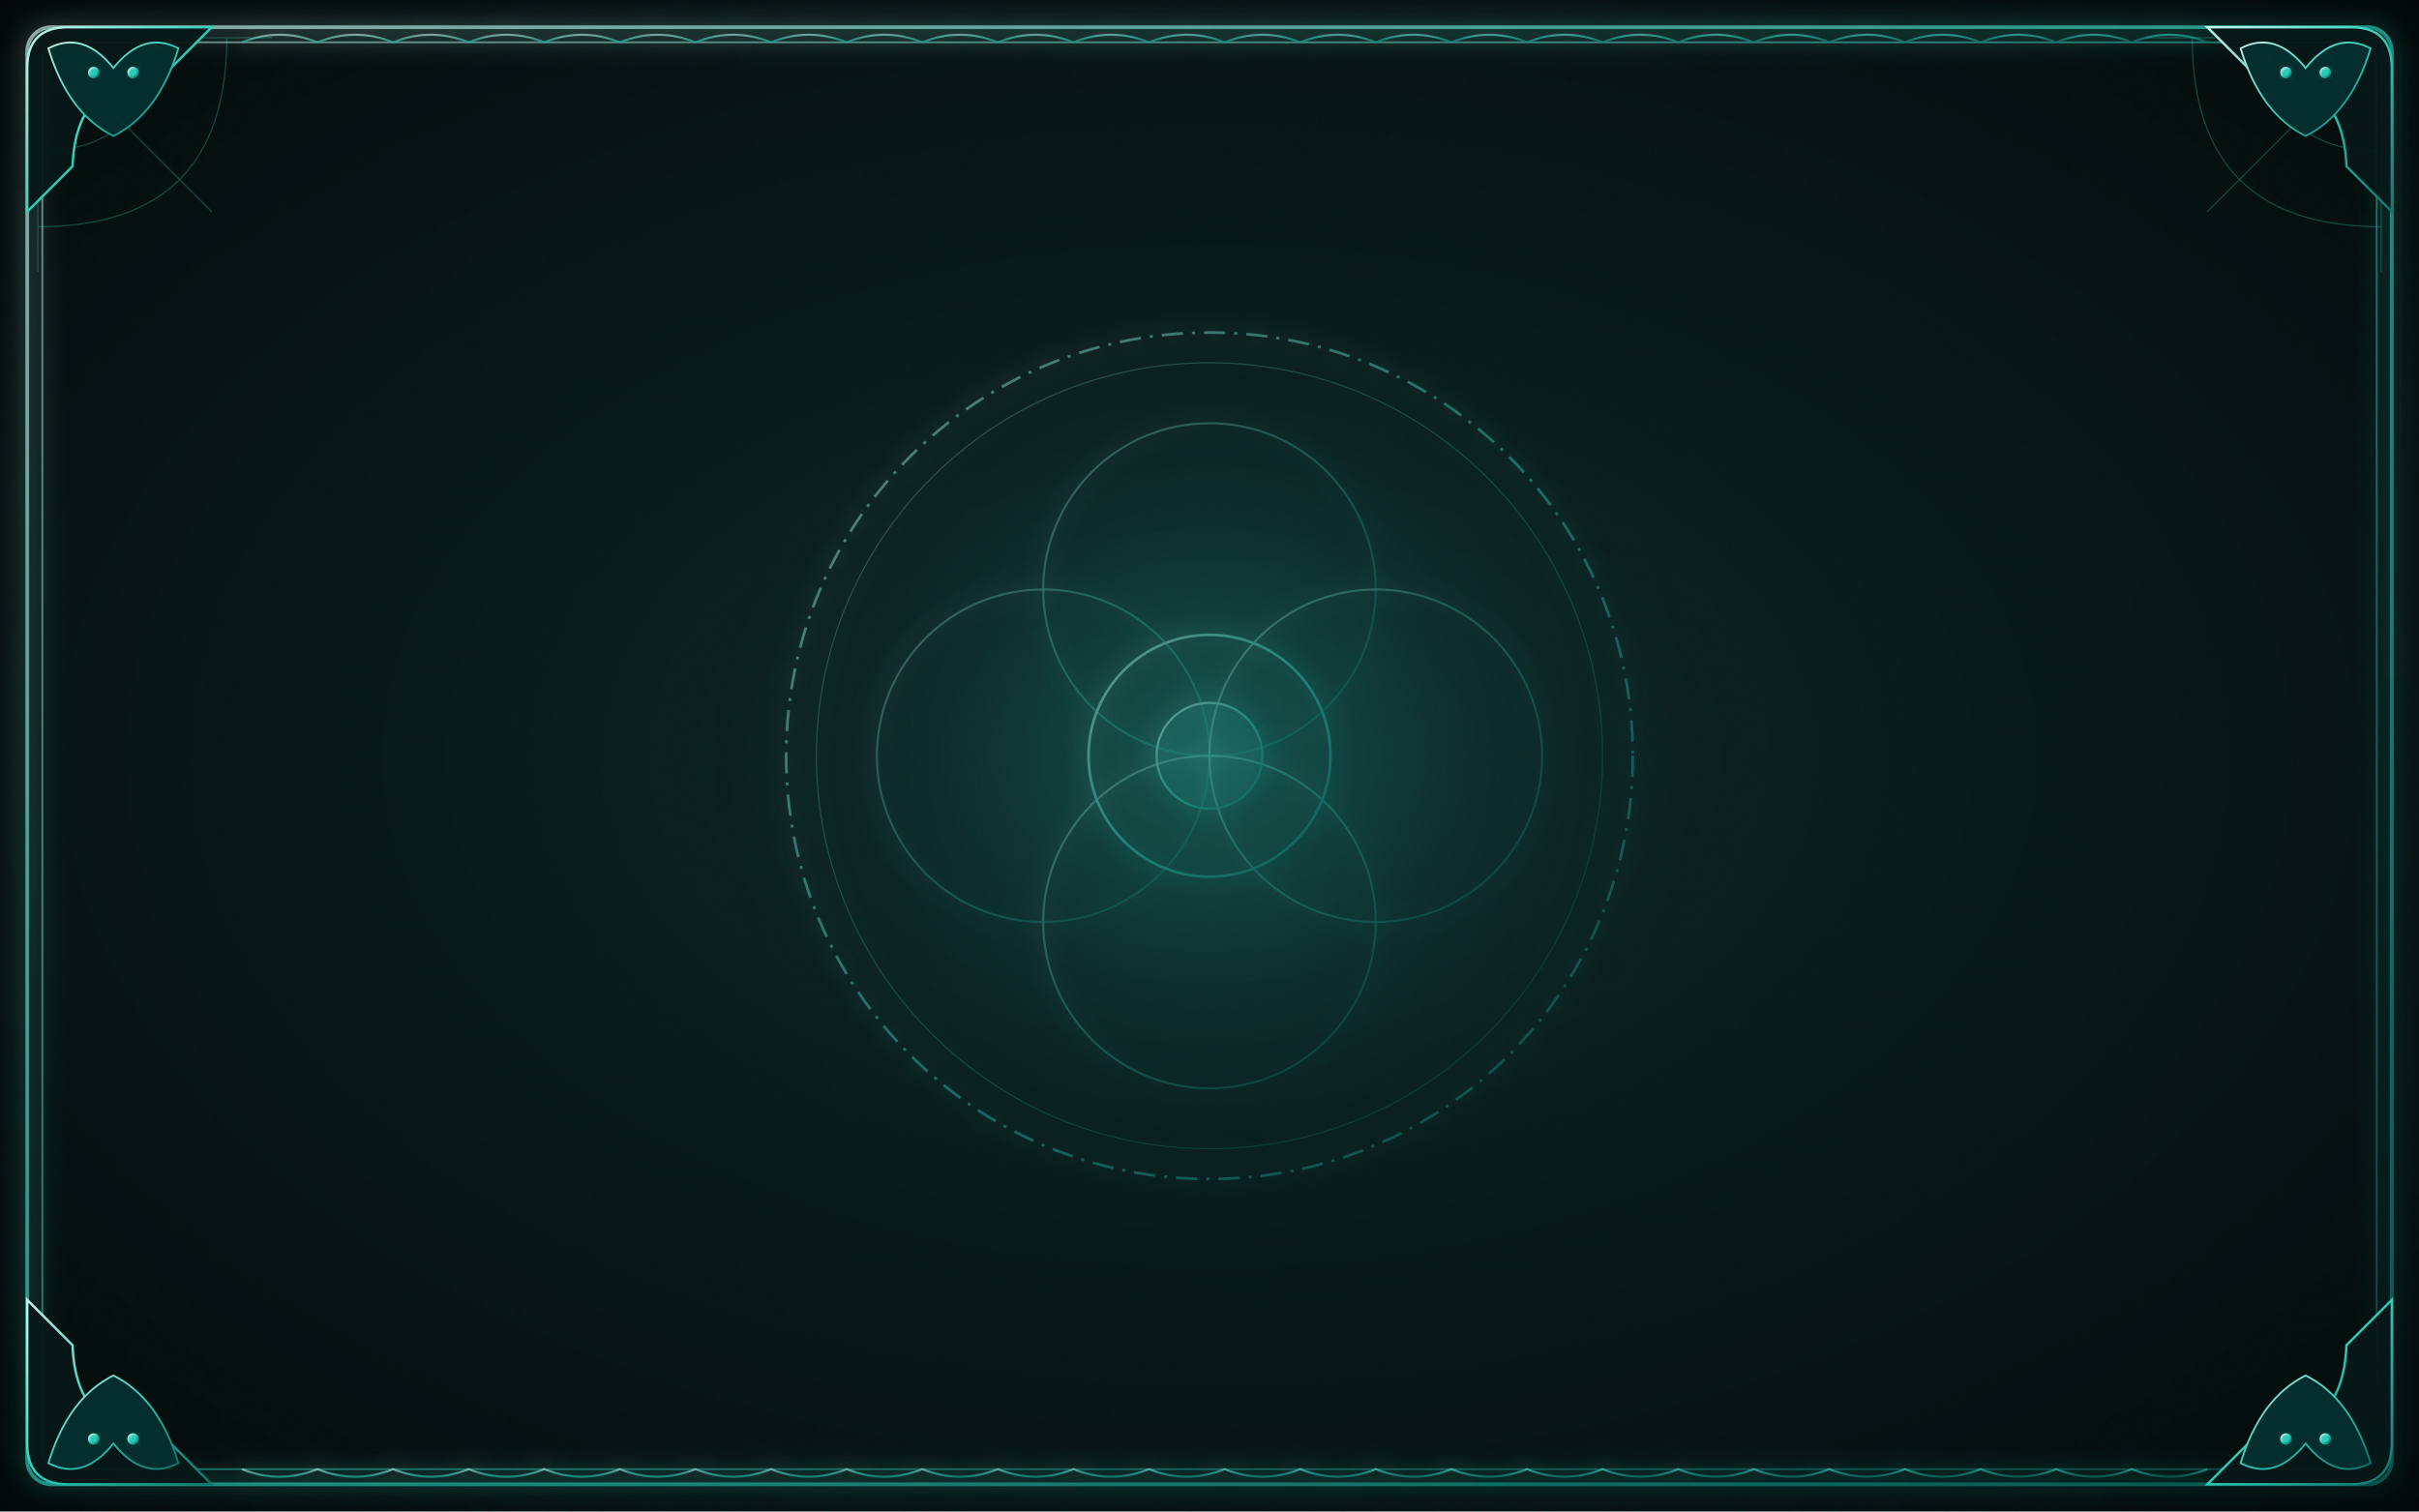
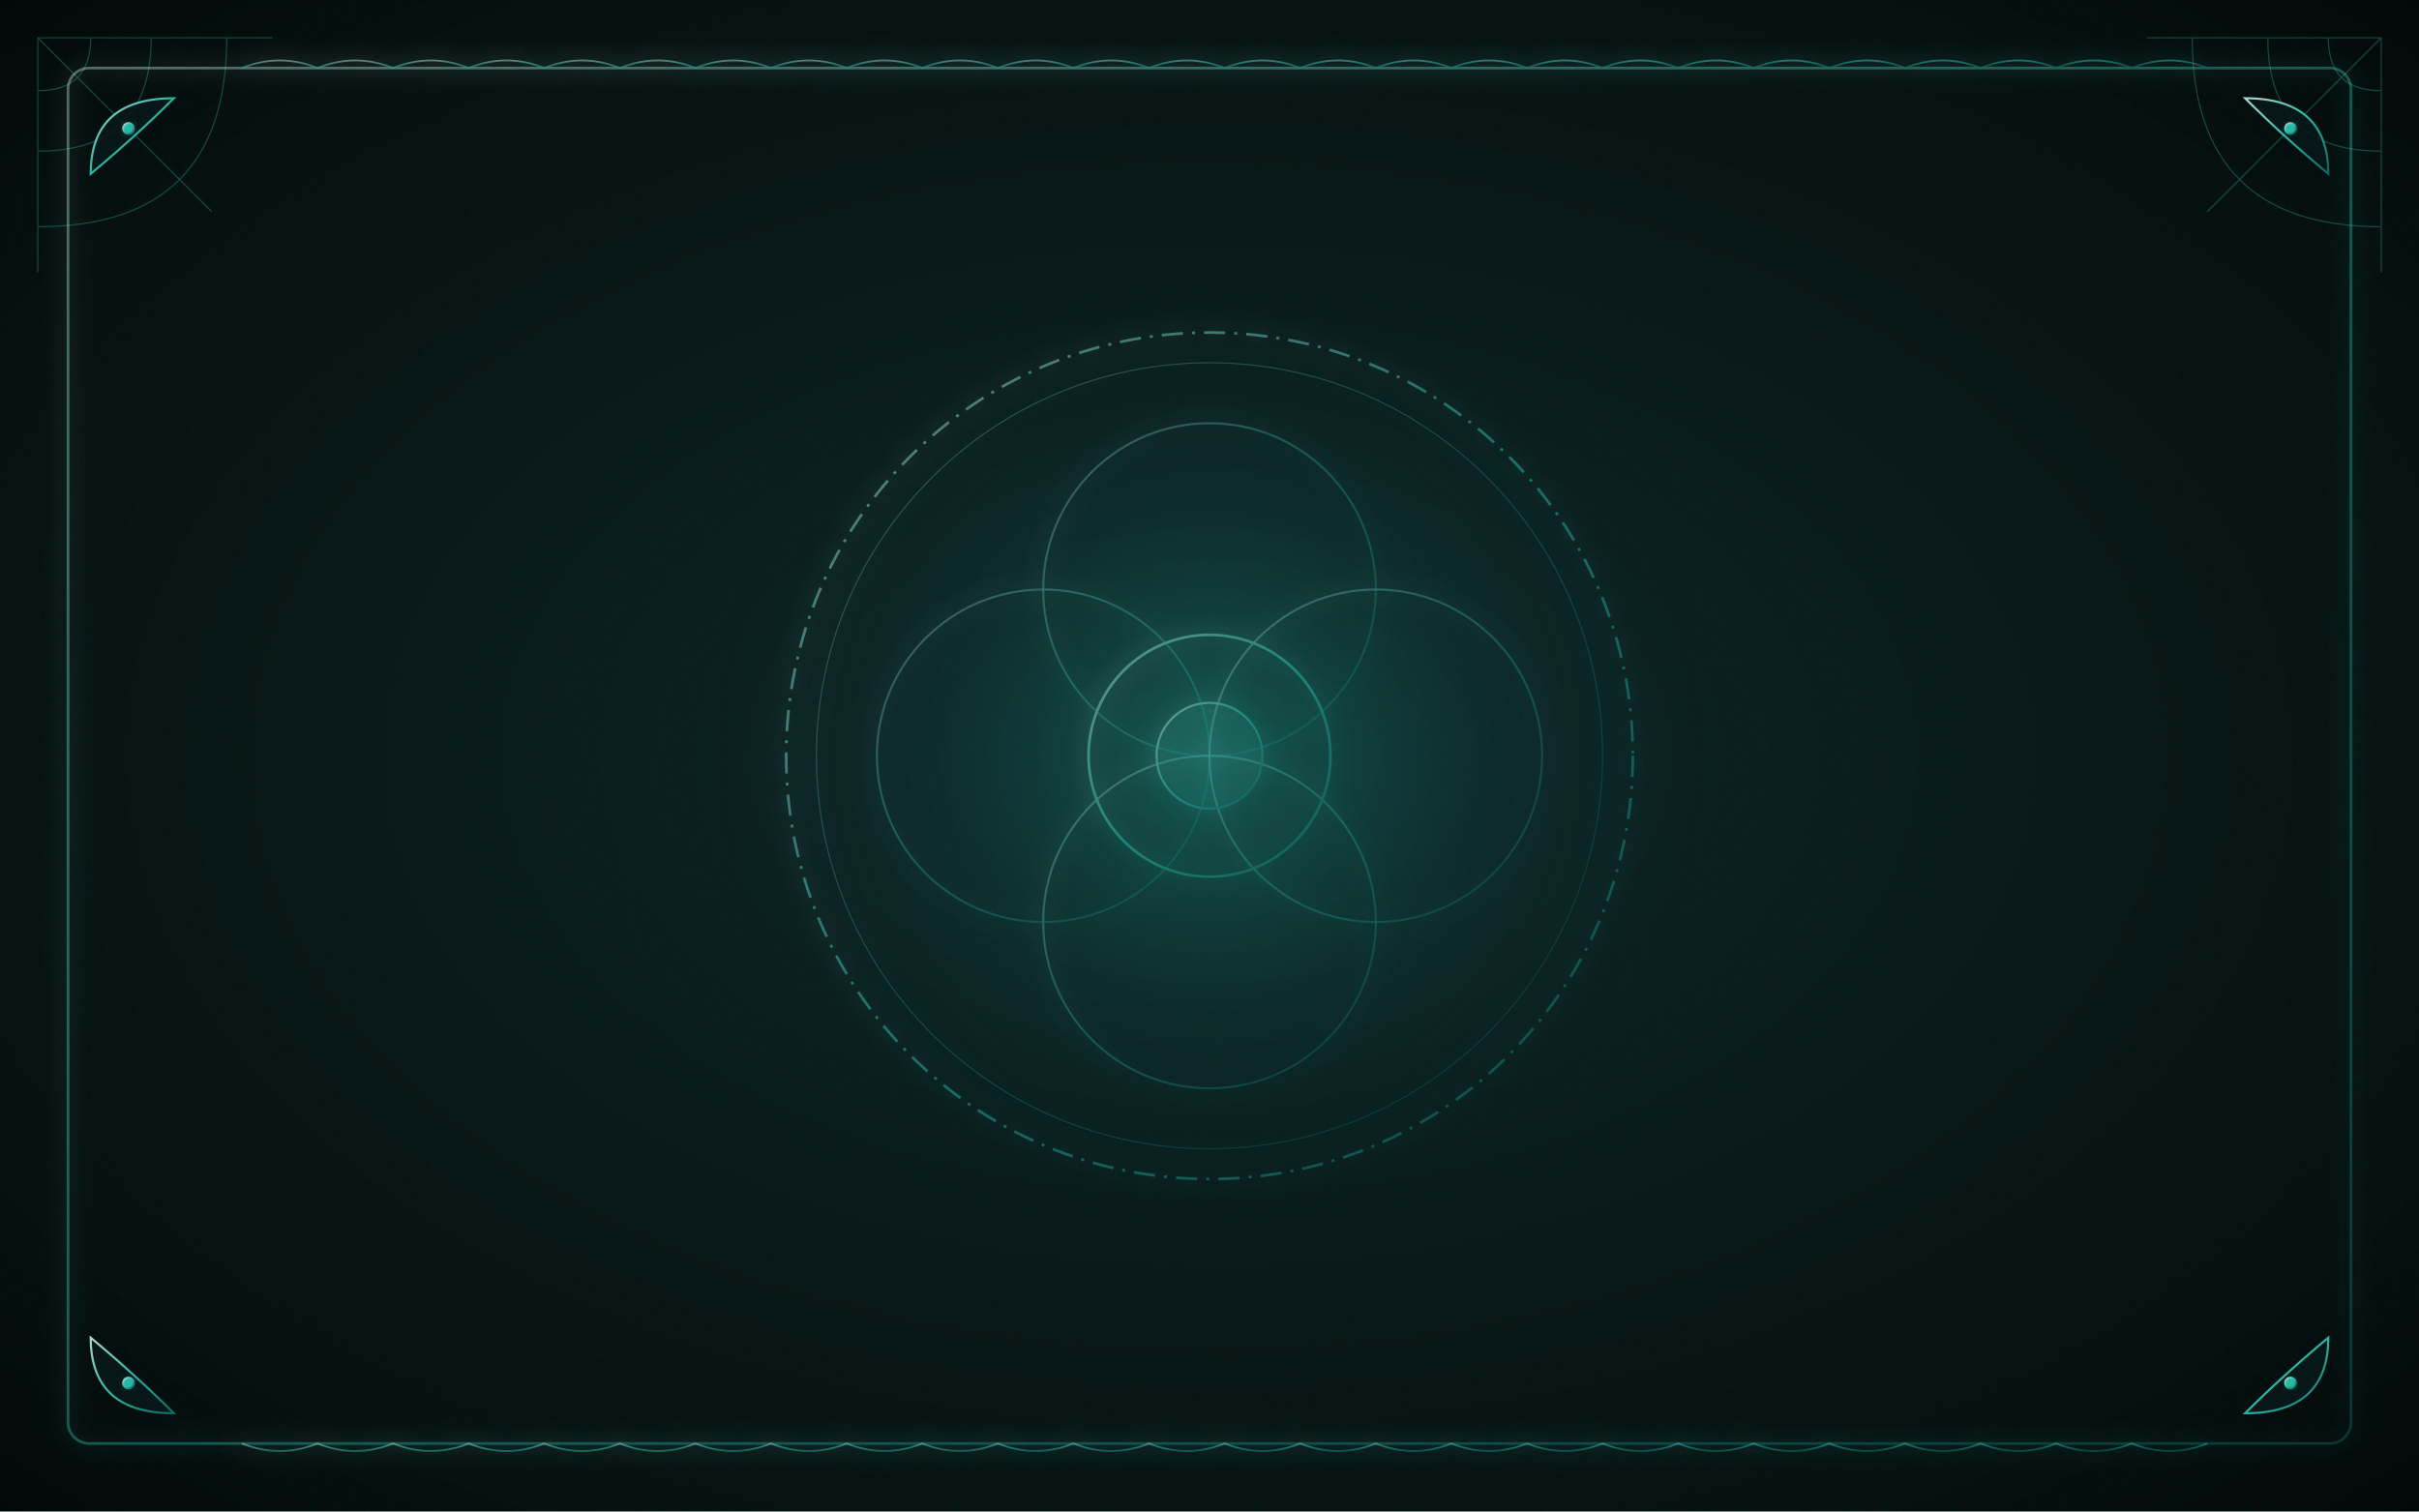
<svg xmlns="http://www.w3.org/2000/svg" width="100%" height="100%" viewBox="0 0 1600 1000" preserveAspectRatio="none">
  <defs>
    <filter id="cryptStone" x="0%" y="0%" width="100%" height="100%">
      <feTurbulence type="fractalNoise" baseFrequency="0.2 0.2" numOctaves="4" result="noise" />
      <feColorMatrix type="matrix" values="0 0 0 0 0.1   0 0 0 0 0.35   0 0 0 0 0.3  0 0 0 0.3 0" />
    </filter>
    <filter id="spectralGlow" x="-20%" y="-20%" width="140%" height="140%">
      <feGaussianBlur stdDeviation="7" result="blur" />
      <feMerge>
        <feMergeNode in="blur" />
        <feMergeNode in="SourceGraphic" />
      </feMerge>
    </filter>
    <radialGradient id="cryptBg" cx="50%" cy="50%" r="75%">
      <stop offset="0%" stop-color="#112929" />
      <stop offset="40%" stop-color="#0a1a1a" />
      <stop offset="75%" stop-color="#061010" />
      <stop offset="100%" stop-color="#020707" />
    </radialGradient>
    <radialGradient id="ghostMistCore" cx="50%" cy="50%" r="55%">
      <stop offset="0%" stop-color="#2dd4bf" stop-opacity="0.28" />
      <stop offset="45%" stop-color="#0f766e" stop-opacity="0.14" />
      <stop offset="80%" stop-color="#042f2e" stop-opacity="0.03" />
      <stop offset="100%" stop-color="#000000" stop-opacity="0" />
    </radialGradient>
    <linearGradient id="spectralGrad" x1="0%" y1="0%" x2="100%" y2="100%">
      <stop offset="0%" stop-color="#ccfbf1" />
      <stop offset="50%" stop-color="#2dd4bf" />
      <stop offset="100%" stop-color="#0f766e" />
    </linearGradient>
  </defs>
  <rect width="1600" height="1000" fill="url(#cryptBg)" />
  <rect width="1600" height="1000" filter="url(#cryptStone)" style="mix-blend-mode: overlay;" />
  <g stroke="#2dd4bf" stroke-width="0.8" fill="none" opacity="0.3">
    <path d="M 25,25 L 180,25 M 25,25 L 25,180 M 25,25 L 140,140" />
    <path d="M 60,25 Q 60,60 25,60" />
    <path d="M 100,25 Q 100,100 25,100" />
    <path d="M 150,25 Q 150,150 25,150" />
    <path d="M 1575,25 L 1420,25 M 1575,25 L 1575,180 M 1575,25 L 1460,140" />
    <path d="M 1540,25 Q 1540,60 1575,60" />
    <path d="M 1500,25 Q 1500,100 1575,100" />
    <path d="M 1450,25 Q 1450,150 1575,150" />
  </g>
  <circle cx="800" cy="500" r="330" fill="url(#ghostMistCore)" />
  <g transform="translate(800, 500)" stroke="url(#spectralGrad)" fill="none" opacity="0.45" filter="url(#spectralGlow)">
    <circle r="280" stroke-width="1.8" stroke-dasharray="14 6 2 6" />
    <circle r="260" stroke-width="0.8" opacity="0.5" />
    <circle cx="0" cy="-110" r="110" stroke-width="1.4" opacity="0.6" />
    <circle cx="0" cy="110" r="110" stroke-width="1.4" opacity="0.6" />
    <circle cx="-110" cy="0" r="110" stroke-width="1.4" opacity="0.6" />
    <circle cx="110" cy="0" r="110" stroke-width="1.4" opacity="0.6" />
    <circle r="80" stroke-width="1.8" />
    <circle r="35" stroke-width="1.5" fill="#2dd4bf" fill-opacity="0.12" />
  </g>
-   <g stroke="url(#spectralGrad)" fill="none" opacity="0.85" filter="url(#spectralGlow)">
-     <rect x="18" y="18" width="1564" height="964" rx="16" stroke-width="2.5" opacity="0.75" />
-     <rect x="28" y="28" width="1544" height="944" rx="12" stroke-width="1.2" opacity="0.6" />
-     <path d="M 160,28 Q 185,18 210,28 Q 235,18 260,28 Q 285,18 310,28 Q 335,18 360,28 Q 385,18 410,28 Q 435,18 460,28 Q 485,18 510,28 Q 535,18 560,28 Q 585,18 610,28 Q 635,18 660,28 Q 685,18 710,28 Q 735,18 760,28 Q 785,18 810,28 Q 835,18 860,28 Q 885,18 910,28 Q 935,18 960,28 Q 985,18 1010,28 Q 1035,18 1060,28 Q 1085,18 1110,28 Q 1135,18 1160,28 Q 1185,18 1210,28 Q 1235,18 1260,28 Q 1285,18 1310,28 Q 1335,18 1360,28 Q 1385,18 1410,28 Q 1435,18 1460,28" stroke-width="1.4" opacity="0.7" />
-     <path d="M 160,972 Q 185,982 210,972 Q 235,982 260,972 Q 285,982 310,972 Q 335,982 360,972 Q 385,982 410,972 Q 435,982 460,972 Q 485,982 510,972 Q 535,982 560,972 Q 585,982 610,972 Q 635,982 660,972 Q 685,982 710,972 Q 735,982 760,972 Q 785,982 810,972 Q 835,982 860,972 Q 885,982 910,972 Q 935,982 960,972 Q 985,982 1010,972 Q 1035,982 1060,972 Q 1085,982 1110,972 Q 1135,982 1160,972 Q 1185,982 1210,972 Q 1235,982 1260,972 Q 1285,982 1310,972 Q 1335,982 1360,972 Q 1385,982 1410,972 Q 1435,982 1460,972" stroke-width="1.4" opacity="0.7" />
+   <g stroke="url(#spectralGrad)" fill="none" opacity="0.75" filter="url(#spectralGlow)">
+     <rect x="45" y="45" width="1510" height="910" rx="14" stroke-width="1.8" opacity="0.5" />
+     <path d="M 160,45 Q 185,35 210,45 Q 235,35 260,45 Q 285,35 310,45 Q 335,35 360,45 Q 385,35 410,45 Q 435,35 460,45 Q 485,35 510,45 Q 535,35 560,45 Q 585,35 610,45 Q 635,35 660,45 Q 685,35 710,45 Q 735,35 760,45 Q 785,35 810,45 Q 835,35 860,45 Q 885,35 910,45 Q 935,35 960,45 Q 985,35 1010,45 Q 1035,35 1060,45 Q 1085,35 1110,45 Q 1135,35 1160,45 Q 1185,35 1210,45 Q 1235,35 1260,45 Q 1285,35 1310,45 Q 1335,35 1360,45 Q 1385,35 1410,45 Q 1435,35 1460,45" stroke-width="1.2" opacity="0.6" />
+     <path d="M 160,955 Q 185,965 210,955 Q 235,965 260,955 Q 285,965 310,955 Q 335,965 360,955 Q 385,965 410,955 Q 435,965 460,955 Q 485,965 510,955 Q 535,965 560,955 Q 585,965 610,955 Q 635,965 660,955 Q 685,965 710,955 Q 735,965 760,955 Q 785,965 810,955 Q 835,965 860,955 Q 885,965 910,955 Q 935,965 960,955 Q 985,965 1010,955 Q 1035,965 1060,955 Q 1085,965 1110,955 Q 1135,965 1160,955 Q 1185,965 1210,955 Q 1235,965 1260,955 Q 1285,965 1310,955 Q 1335,965 1360,955 Q 1385,965 1410,955 Q 1435,965 1460,955" stroke-width="1.2" opacity="0.6" />
  </g>
-   <g fill="#071717" stroke="url(#spectralGrad)" stroke-width="1.6" opacity="0.95">
-     <path d="M 18,140 L 18,45 Q 18,18 45,18 L 140,18 L 110,48 Q 50,50 48,110 Z" />
-     <path d="M 32,32 Q 55,20 75,45 Q 95,20 118,32 Q 105,75 75,90 Q 45,75 32,32 Z" fill="#042f2e" stroke-width="1.2" />
-     <circle cx="62" cy="48" r="3" fill="#2dd4bf" filter="url(#spectralGlow)" />
-     <circle cx="88" cy="48" r="3" fill="#2dd4bf" filter="url(#spectralGlow)" />
-     <path d="M 1582,140 L 1582,45 Q 1582,18 1555,18 L 1460,18 L 1490,48 Q 1550,50 1552,110 Z" />
-     <path d="M 1568,32 Q 1545,20 1525,45 Q 1505,20 1482,32 Q 1495,75 1525,90 Q 1555,75 1568,32 Z" fill="#042f2e" stroke-width="1.2" />
-     <circle cx="1538" cy="48" r="3" fill="#2dd4bf" filter="url(#spectralGlow)" />
-     <circle cx="1512" cy="48" r="3" fill="#2dd4bf" filter="url(#spectralGlow)" />
-     <path d="M 18,860 L 18,955 Q 18,982 45,982 L 140,982 L 110,952 Q 50,950 48,890 Z" />
-     <path d="M 32,968 Q 55,980 75,955 Q 95,980 118,968 Q 105,925 75,910 Q 45,925 32,968 Z" fill="#042f2e" stroke-width="1.2" />
-     <circle cx="62" cy="952" r="3" fill="#2dd4bf" filter="url(#spectralGlow)" />
-     <circle cx="88" cy="952" r="3" fill="#2dd4bf" filter="url(#spectralGlow)" />
-     <path d="M 1582,860 L 1582,955 Q 1582,982 1555,982 L 1460,982 L 1490,952 Q 1550,950 1552,890 Z" />
-     <path d="M 1568,968 Q 1545,980 1525,955 Q 1505,980 1482,968 Q 1495,925 1525,910 Q 1555,925 1568,968 Z" fill="#042f2e" stroke-width="1.2" />
-     <circle cx="1538" cy="952" r="3" fill="#2dd4bf" filter="url(#spectralGlow)" />
-     <circle cx="1512" cy="952" r="3" fill="#2dd4bf" filter="url(#spectralGlow)" />
+   <g fill="#071717" stroke="url(#spectralGrad)" stroke-width="1.4" opacity="0.85">
+     <path d="M 60,115 Q 60,65 115,65 Q 90,90 60,115 Z" />
+     <circle cx="85" cy="85" r="3.5" fill="#2dd4bf" filter="url(#spectralGlow)" />
+     <path d="M 1540,115 Q 1540,65 1485,65 Q 1510,90 1540,115 Z" />
+     <circle cx="1515" cy="85" r="3.5" fill="#2dd4bf" filter="url(#spectralGlow)" />
+     <path d="M 60,885 Q 60,935 115,935 Q 90,910 60,885 Z" />
+     <circle cx="85" cy="915" r="3.5" fill="#2dd4bf" filter="url(#spectralGlow)" />
+     <path d="M 1540,885 Q 1540,935 1485,935 Q 1510,910 1540,885 Z" />
+     <circle cx="1515" cy="915" r="3.5" fill="#2dd4bf" filter="url(#spectralGlow)" />
  </g>
</svg>
